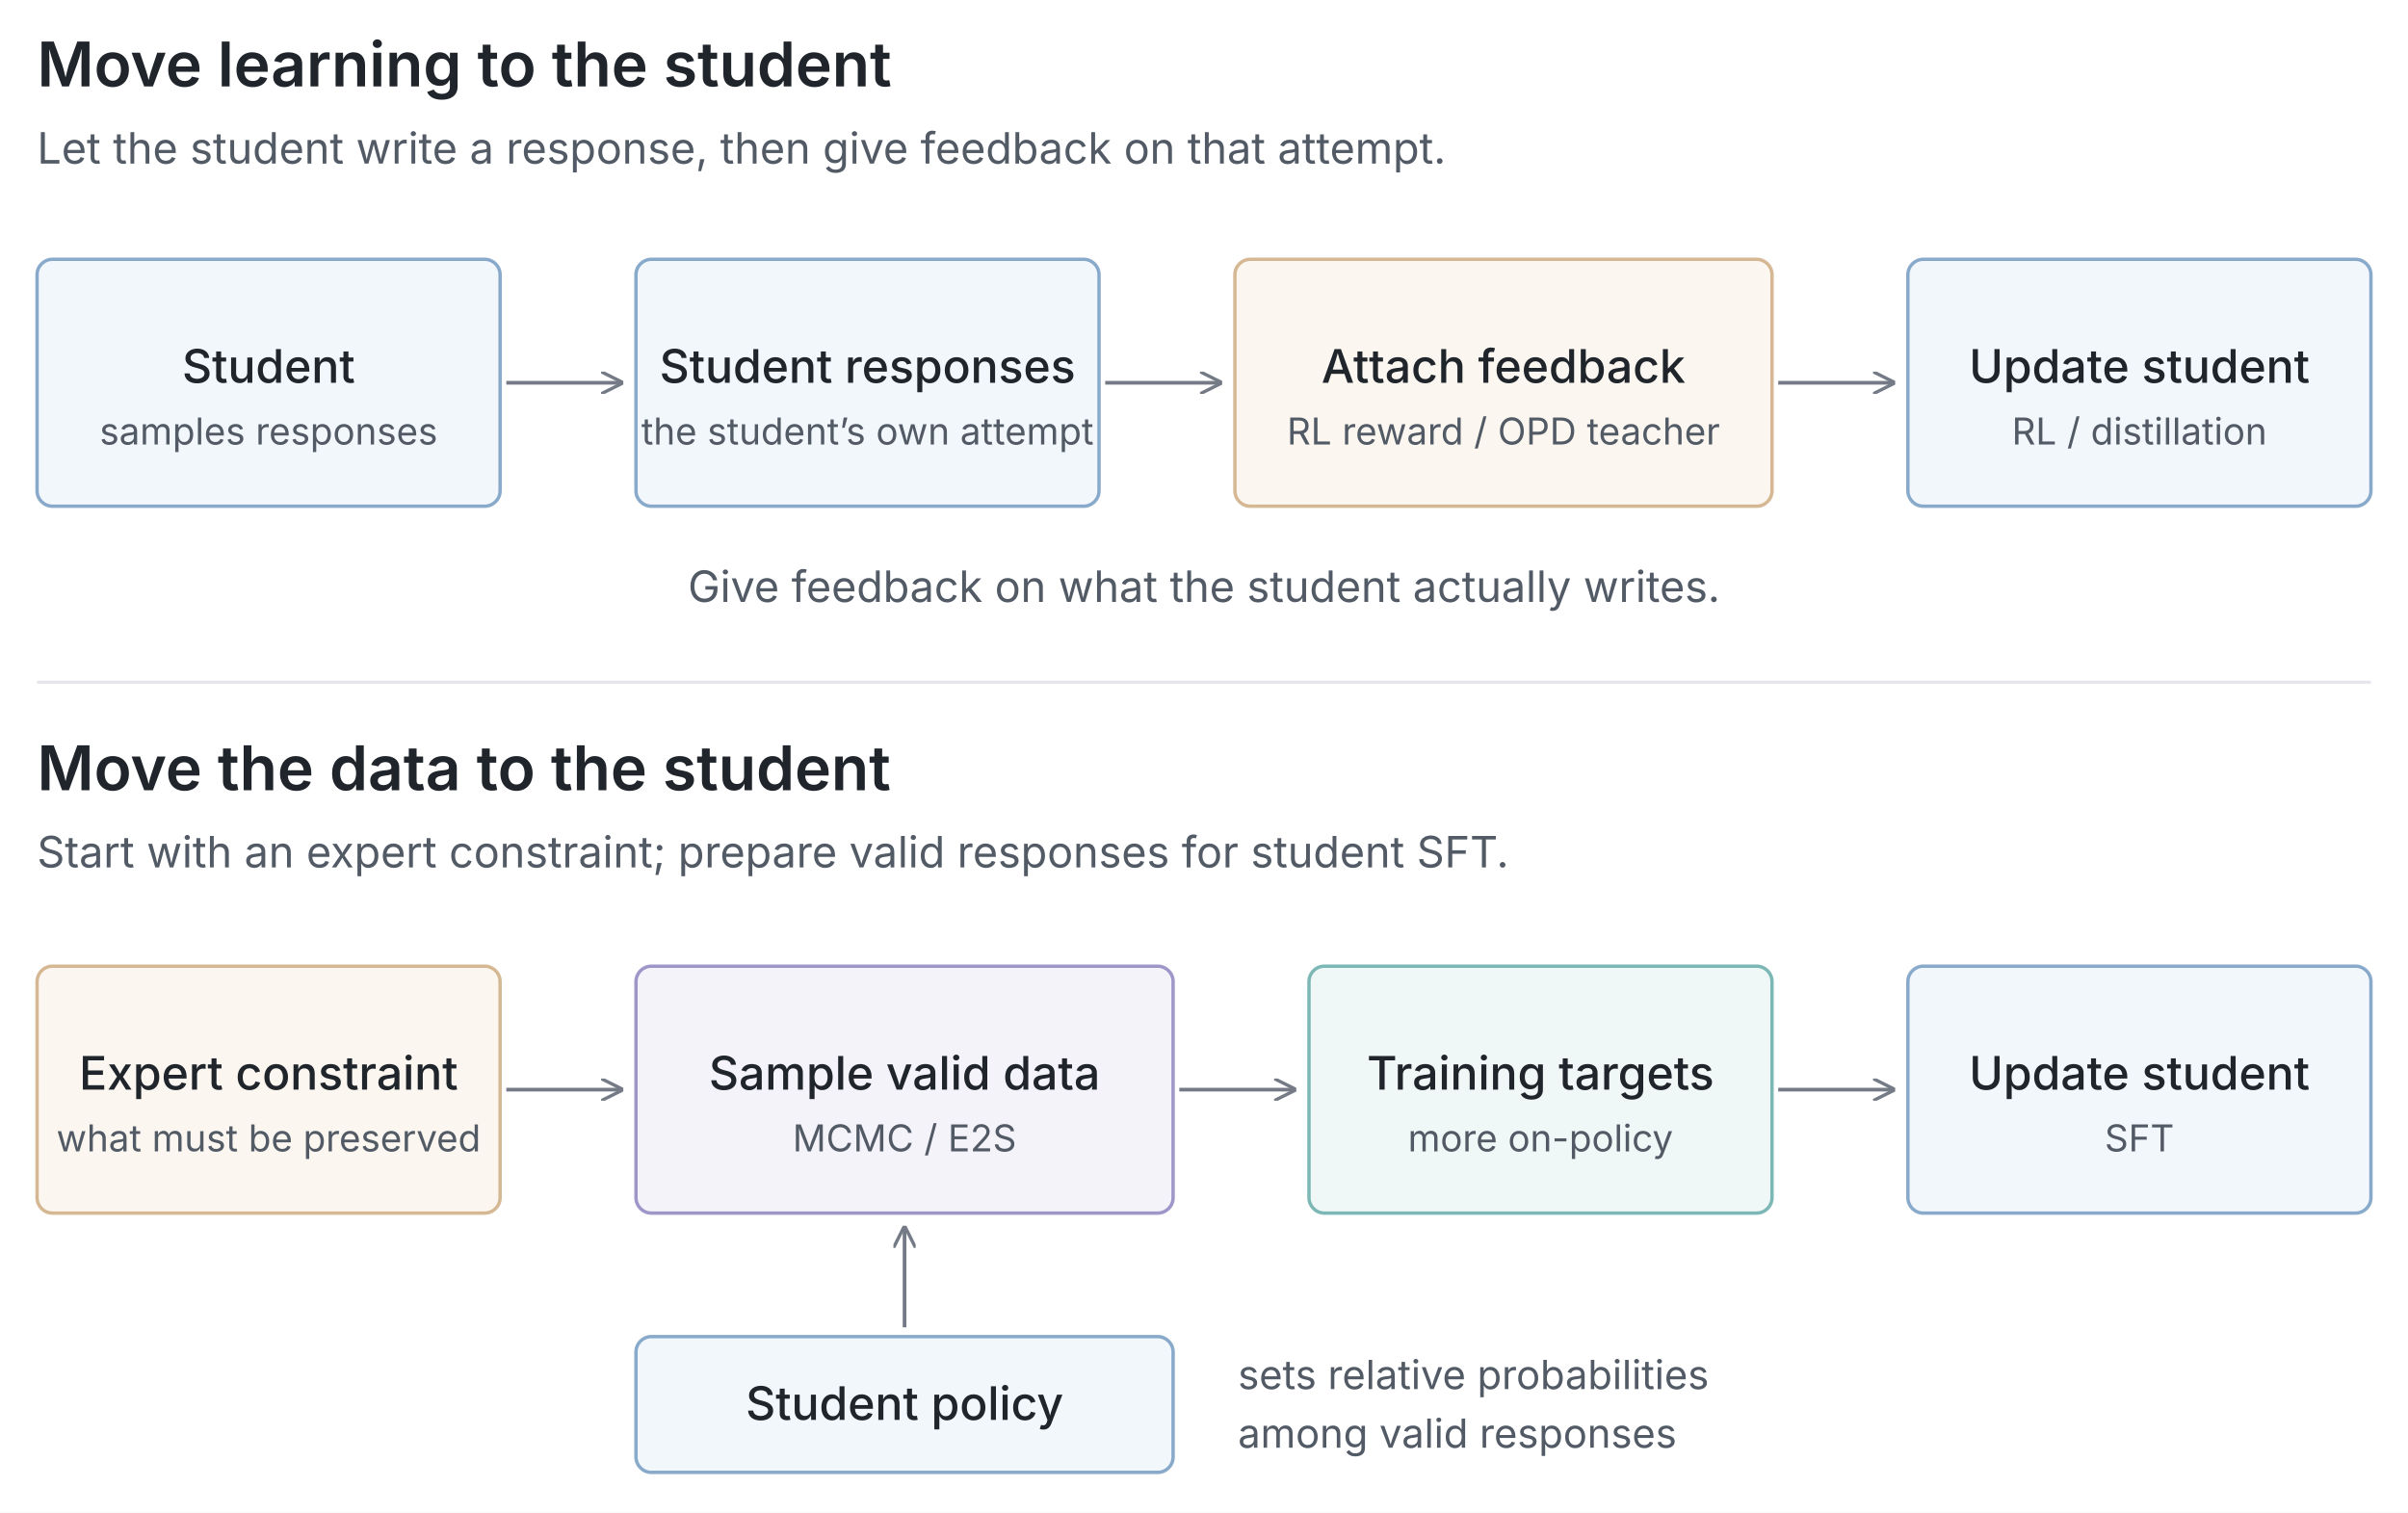
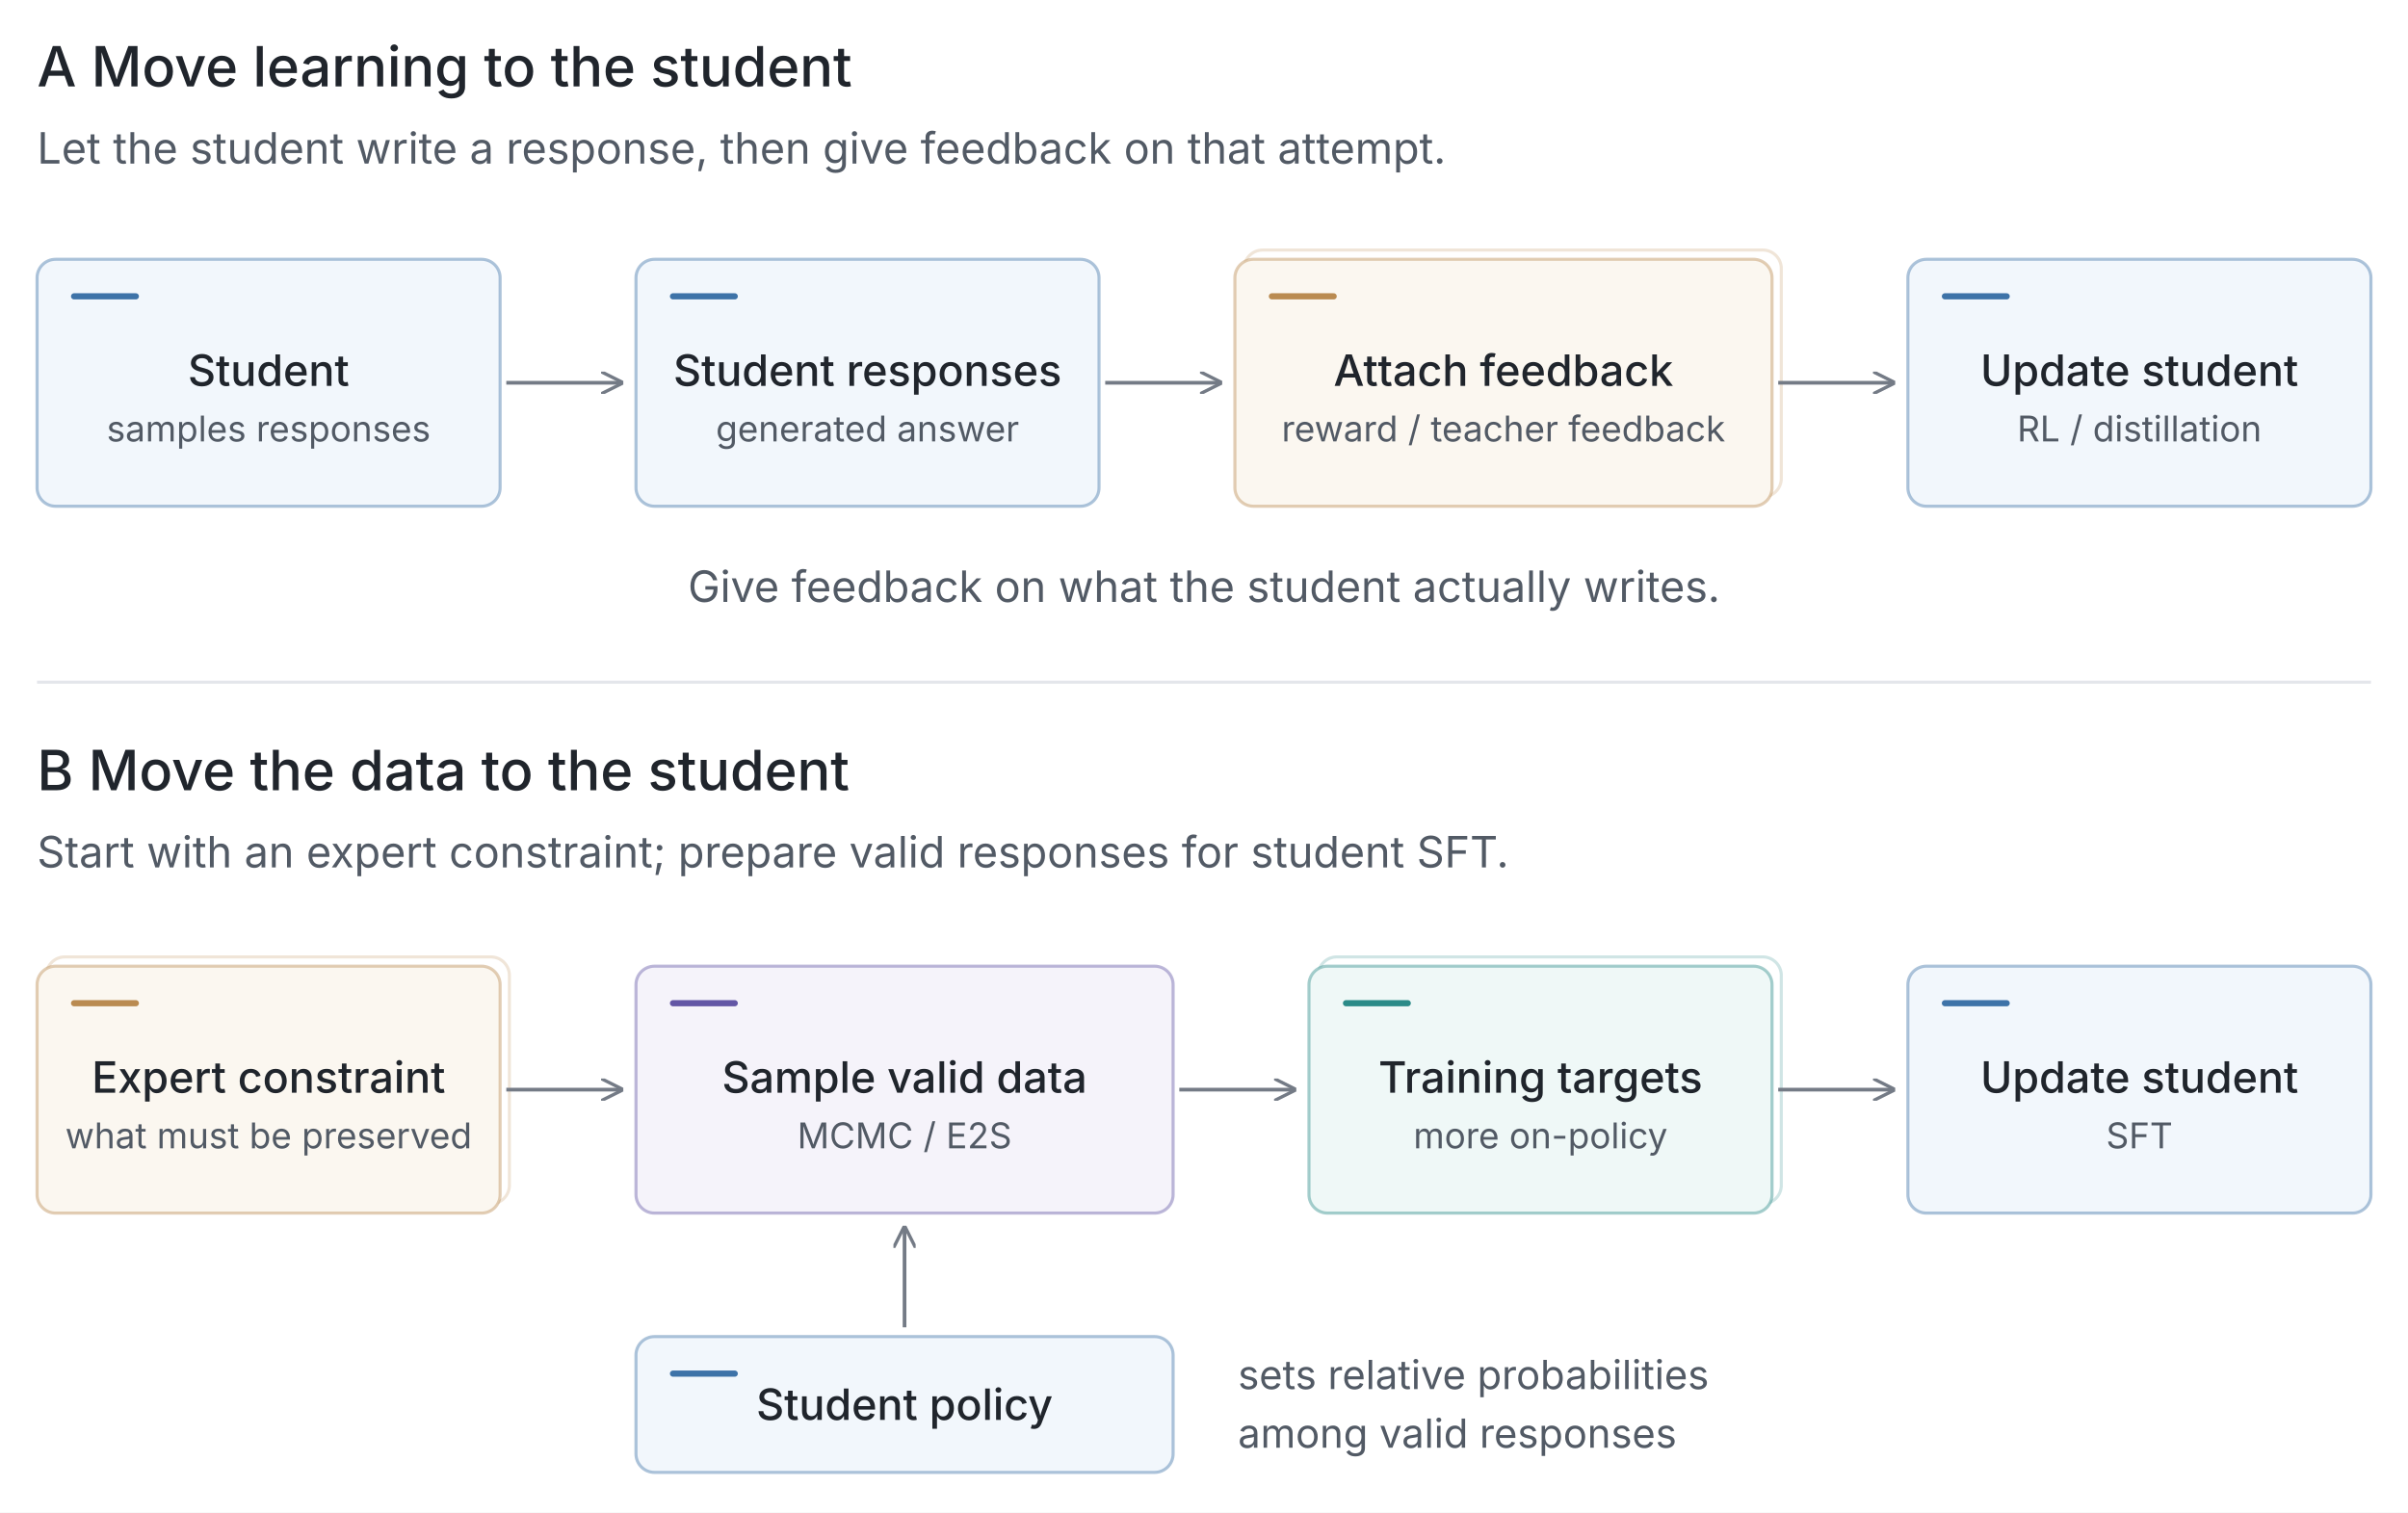
<svg xmlns="http://www.w3.org/2000/svg" viewBox="0 0 780 490" role="img">
  <defs>
    <marker id="arrow" viewBox="0 0 8 8" refX="7" refY="4" markerWidth="6" markerHeight="6" orient="auto-start-reverse">
      <path d="M0 0 L8 4 L0 8" fill="none" stroke="#747b86" stroke-width="1.2" />
    </marker>
  </defs>
  <rect width="100%" height="100%" fill="white" />
  <g font-family="Inter, Helvetica Neue, Arial, sans-serif" fill="#20252c">
-     <text x="12" y="28" text-anchor="start" font-size="20" font-weight="600" fill="#20252c">Move learning to the student</text>
+     <text x="12" y="28" text-anchor="start" font-size="18" font-weight="500" fill="#20252c">A   Move learning to the student</text>
    <text x="12" y="53" text-anchor="start" font-size="14" font-weight="400" fill="#525a65">Let the student write a response, then give feedback on that attempt.</text>
-     <rect x="12" y="84" width="150" height="80" rx="5" fill="#f2f7fc" stroke="#3e73a8" stroke-opacity=".6" stroke-width="1.1" />
-     <text x="87.0" y="124.0" text-anchor="middle" font-size="15" font-weight="500" fill="#20252c">Student</text>
-     <text x="87.0" y="144.0" text-anchor="middle" font-size="12" font-weight="400" fill="#525a65">samples responses</text>
-     <rect x="206" y="84" width="150" height="80" rx="5" fill="#f2f7fc" stroke="#3e73a8" stroke-opacity=".6" stroke-width="1.1" />
-     <text x="281.0" y="124.0" text-anchor="middle" font-size="15" font-weight="500" fill="#20252c">Student responses</text>
-     <text x="281.0" y="144.0" text-anchor="middle" font-size="12" font-weight="400" fill="#525a65">the student’s own attempt</text>
-     <rect x="400" y="84" width="174" height="80" rx="5" fill="#fbf7f0" stroke="#ba8b51" stroke-opacity=".6" stroke-width="1.1" />
-     <text x="487.0" y="124.0" text-anchor="middle" font-size="15" font-weight="500" fill="#20252c">Attach feedback</text>
-     <text x="487.0" y="144.0" text-anchor="middle" font-size="12" font-weight="400" fill="#525a65">RL reward / OPD teacher</text>
-     <rect x="618" y="84" width="150" height="80" rx="5" fill="#f2f7fc" stroke="#3e73a8" stroke-opacity=".6" stroke-width="1.1" />
-     <text x="693.0" y="124.0" text-anchor="middle" font-size="15" font-weight="500" fill="#20252c">Update student</text>
-     <text x="693.0" y="144.0" text-anchor="middle" font-size="12" font-weight="400" fill="#525a65">RL / distillation</text>
+     <rect x="12" y="84" width="150" height="80" rx="6" fill="#f2f7fc" stroke="#3e73a8" stroke-opacity=".42" stroke-width="1" />
+     <path d="M24 96 H44" stroke="#3e73a8" stroke-width="2" stroke-linecap="round" />
+     <text x="87.0" y="125.0" text-anchor="middle" font-size="14" font-weight="500" fill="#20252c">Student</text>
+     <text x="87.0" y="143.0" text-anchor="middle" font-size="11.5" font-weight="400" fill="#525a65">samples responses</text>
+     <rect x="206" y="84" width="150" height="80" rx="6" fill="#f2f7fc" stroke="#3e73a8" stroke-opacity=".42" stroke-width="1" />
+     <path d="M218 96 H238" stroke="#3e73a8" stroke-width="2" stroke-linecap="round" />
+     <text x="281.0" y="125.0" text-anchor="middle" font-size="14" font-weight="500" fill="#20252c">Student responses</text>
+     <text x="281.0" y="143.0" text-anchor="middle" font-size="11.5" font-weight="400" fill="#525a65">generated answer</text>
+     <rect x="403" y="81" width="174" height="80" rx="6" fill="white" stroke="#ba8b51" stroke-opacity=".22" stroke-width="1" />
+     <rect x="400" y="84" width="174" height="80" rx="6" fill="#fbf7f0" stroke="#ba8b51" stroke-opacity=".42" stroke-width="1" />
+     <path d="M412 96 H432" stroke="#ba8b51" stroke-width="2" stroke-linecap="round" />
+     <text x="487.0" y="125.0" text-anchor="middle" font-size="14" font-weight="500" fill="#20252c">Attach feedback</text>
+     <text x="487.0" y="143.0" text-anchor="middle" font-size="11.5" font-weight="400" fill="#525a65">reward / teacher feedback</text>
+     <rect x="618" y="84" width="150" height="80" rx="6" fill="#f2f7fc" stroke="#3e73a8" stroke-opacity=".42" stroke-width="1" />
+     <path d="M630 96 H650" stroke="#3e73a8" stroke-width="2" stroke-linecap="round" />
+     <text x="693.0" y="125.0" text-anchor="middle" font-size="14" font-weight="500" fill="#20252c">Update student</text>
+     <text x="693.0" y="143.0" text-anchor="middle" font-size="11.5" font-weight="400" fill="#525a65">RL / distillation</text>
    <path d="M164 124 H201" fill="none" stroke="#747b86" stroke-width="1.2" marker-end="url(#arrow)" />
    <path d="M358 124 H395" fill="none" stroke="#747b86" stroke-width="1.2" marker-end="url(#arrow)" />
    <path d="M576 124 H613" fill="none" stroke="#747b86" stroke-width="1.2" marker-end="url(#arrow)" />
    <text x="390" y="195" text-anchor="middle" font-size="14" font-weight="400" fill="#525a65">Give feedback on what the student actually writes.</text>
    <path d="M12 221 H768" stroke="#e4e6eb" />
-     <text x="12" y="256" text-anchor="start" font-size="20" font-weight="600" fill="#20252c">Move the data to the student</text>
+     <text x="12" y="256" text-anchor="start" font-size="18" font-weight="500" fill="#20252c">B   Move the data to the student</text>
    <text x="12" y="281" text-anchor="start" font-size="14" font-weight="400" fill="#525a65">Start with an expert constraint; prepare valid responses for student SFT.</text>
-     <rect x="12" y="313" width="150" height="80" rx="5" fill="#fbf7f0" stroke="#ba8b51" stroke-opacity=".6" stroke-width="1.1" />
-     <text x="87.0" y="353.0" text-anchor="middle" font-size="15" font-weight="500" fill="#20252c">Expert constraint</text>
-     <text x="87.0" y="373.0" text-anchor="middle" font-size="12" font-weight="400" fill="#525a65">what must be preserved</text>
-     <rect x="206" y="313" width="174" height="80" rx="5" fill="#f5f3fa" stroke="#6356a5" stroke-opacity=".6" stroke-width="1.1" />
-     <text x="293.0" y="353.0" text-anchor="middle" font-size="15" font-weight="500" fill="#20252c">Sample valid data</text>
-     <text x="293.0" y="373.0" text-anchor="middle" font-size="12" font-weight="400" fill="#525a65">MCMC / E2S</text>
-     <rect x="424" y="313" width="150" height="80" rx="5" fill="#eff8f7" stroke="#2b8b88" stroke-opacity=".6" stroke-width="1.1" />
-     <text x="499.0" y="353.0" text-anchor="middle" font-size="15" font-weight="500" fill="#20252c">Training targets</text>
-     <text x="499.0" y="373.0" text-anchor="middle" font-size="12" font-weight="400" fill="#525a65">more on-policy</text>
-     <rect x="618" y="313" width="150" height="80" rx="5" fill="#f2f7fc" stroke="#3e73a8" stroke-opacity=".6" stroke-width="1.1" />
-     <text x="693.0" y="353.0" text-anchor="middle" font-size="15" font-weight="500" fill="#20252c">Update student</text>
-     <text x="693.0" y="373.0" text-anchor="middle" font-size="12" font-weight="400" fill="#525a65">SFT</text>
+     <rect x="15" y="310" width="150" height="80" rx="6" fill="white" stroke="#ba8b51" stroke-opacity=".22" stroke-width="1" />
+     <rect x="12" y="313" width="150" height="80" rx="6" fill="#fbf7f0" stroke="#ba8b51" stroke-opacity=".42" stroke-width="1" />
+     <path d="M24 325 H44" stroke="#ba8b51" stroke-width="2" stroke-linecap="round" />
+     <text x="87.0" y="354.0" text-anchor="middle" font-size="14" font-weight="500" fill="#20252c">Expert constraint</text>
+     <text x="87.0" y="372.0" text-anchor="middle" font-size="11.5" font-weight="400" fill="#525a65">what must be preserved</text>
+     <rect x="206" y="313" width="174" height="80" rx="6" fill="#f5f3fa" stroke="#6356a5" stroke-opacity=".42" stroke-width="1" />
+     <path d="M218 325 H238" stroke="#6356a5" stroke-width="2" stroke-linecap="round" />
+     <text x="293.0" y="354.0" text-anchor="middle" font-size="14" font-weight="500" fill="#20252c">Sample valid data</text>
+     <text x="293.0" y="372.0" text-anchor="middle" font-size="11.5" font-weight="400" fill="#525a65">MCMC / E2S</text>
+     <rect x="427" y="310" width="150" height="80" rx="6" fill="white" stroke="#2b8b88" stroke-opacity=".22" stroke-width="1" />
+     <rect x="424" y="313" width="150" height="80" rx="6" fill="#eff8f7" stroke="#2b8b88" stroke-opacity=".42" stroke-width="1" />
+     <path d="M436 325 H456" stroke="#2b8b88" stroke-width="2" stroke-linecap="round" />
+     <text x="499.0" y="354.0" text-anchor="middle" font-size="14" font-weight="500" fill="#20252c">Training targets</text>
+     <text x="499.0" y="372.0" text-anchor="middle" font-size="11.5" font-weight="400" fill="#525a65">more on-policy</text>
+     <rect x="618" y="313" width="150" height="80" rx="6" fill="#f2f7fc" stroke="#3e73a8" stroke-opacity=".42" stroke-width="1" />
+     <path d="M630 325 H650" stroke="#3e73a8" stroke-width="2" stroke-linecap="round" />
+     <text x="693.0" y="354.0" text-anchor="middle" font-size="14" font-weight="500" fill="#20252c">Update student</text>
+     <text x="693.0" y="372.0" text-anchor="middle" font-size="11.5" font-weight="400" fill="#525a65">SFT</text>
    <path d="M164 353 H201" fill="none" stroke="#747b86" stroke-width="1.2" marker-end="url(#arrow)" />
    <path d="M382 353 H419" fill="none" stroke="#747b86" stroke-width="1.2" marker-end="url(#arrow)" />
    <path d="M576 353 H613" fill="none" stroke="#747b86" stroke-width="1.2" marker-end="url(#arrow)" />
-     <rect x="206" y="433" width="174" height="44" rx="5" fill="#f2f7fc" stroke="#3e73a8" stroke-opacity=".6" stroke-width="1.1" />
-     <text x="293.0" y="460.0" text-anchor="middle" font-size="15" font-weight="500" fill="#20252c">Student policy</text>
+     <rect x="206" y="433" width="174" height="44" rx="6" fill="#f2f7fc" stroke="#3e73a8" stroke-opacity=".42" stroke-width="1" />
+     <path d="M218 445 H238" stroke="#3e73a8" stroke-width="2" stroke-linecap="round" />
+     <text x="293.0" y="460.0" text-anchor="middle" font-size="14" font-weight="500" fill="#20252c">Student policy</text>
    <path d="M293 430 V398" fill="none" stroke="#747b86" stroke-width="1.2" marker-end="url(#arrow)" />
    <text x="401" y="450" text-anchor="start" font-size="13" font-weight="400" fill="#525a65">sets relative probabilities</text>
    <text x="401" y="469" text-anchor="start" font-size="13" font-weight="400" fill="#525a65">among valid responses</text>
  </g>
</svg>
